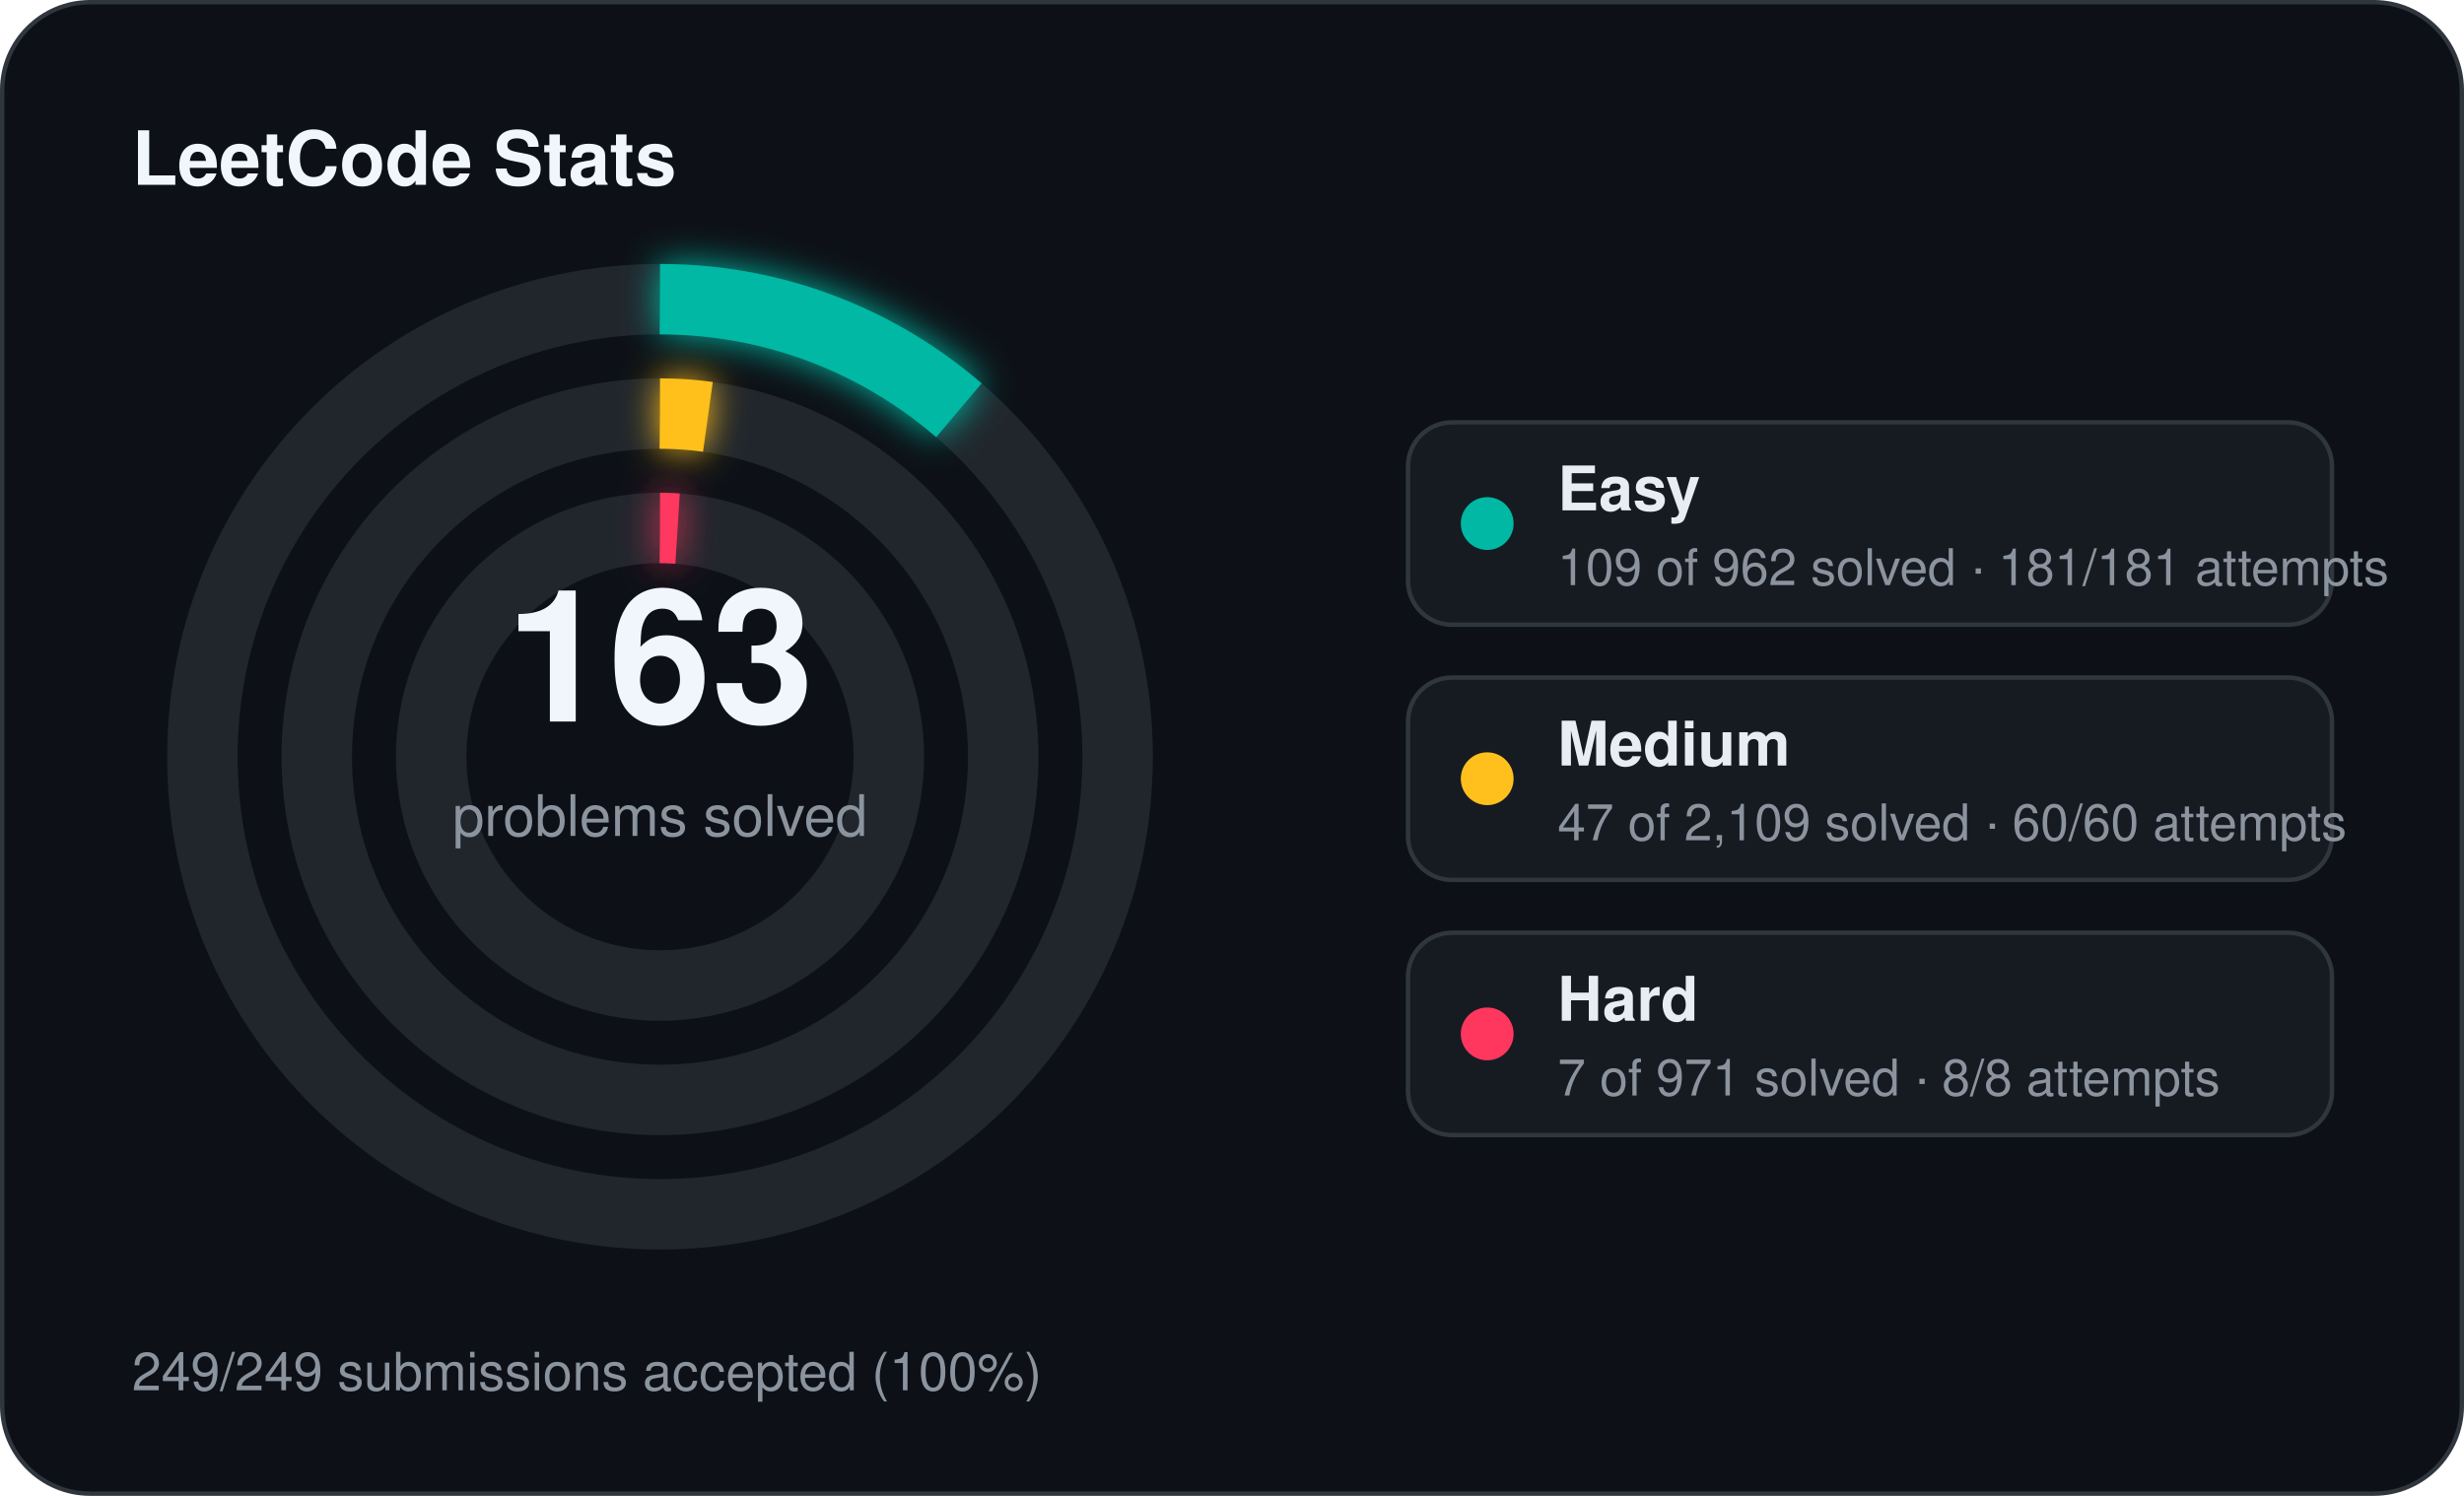
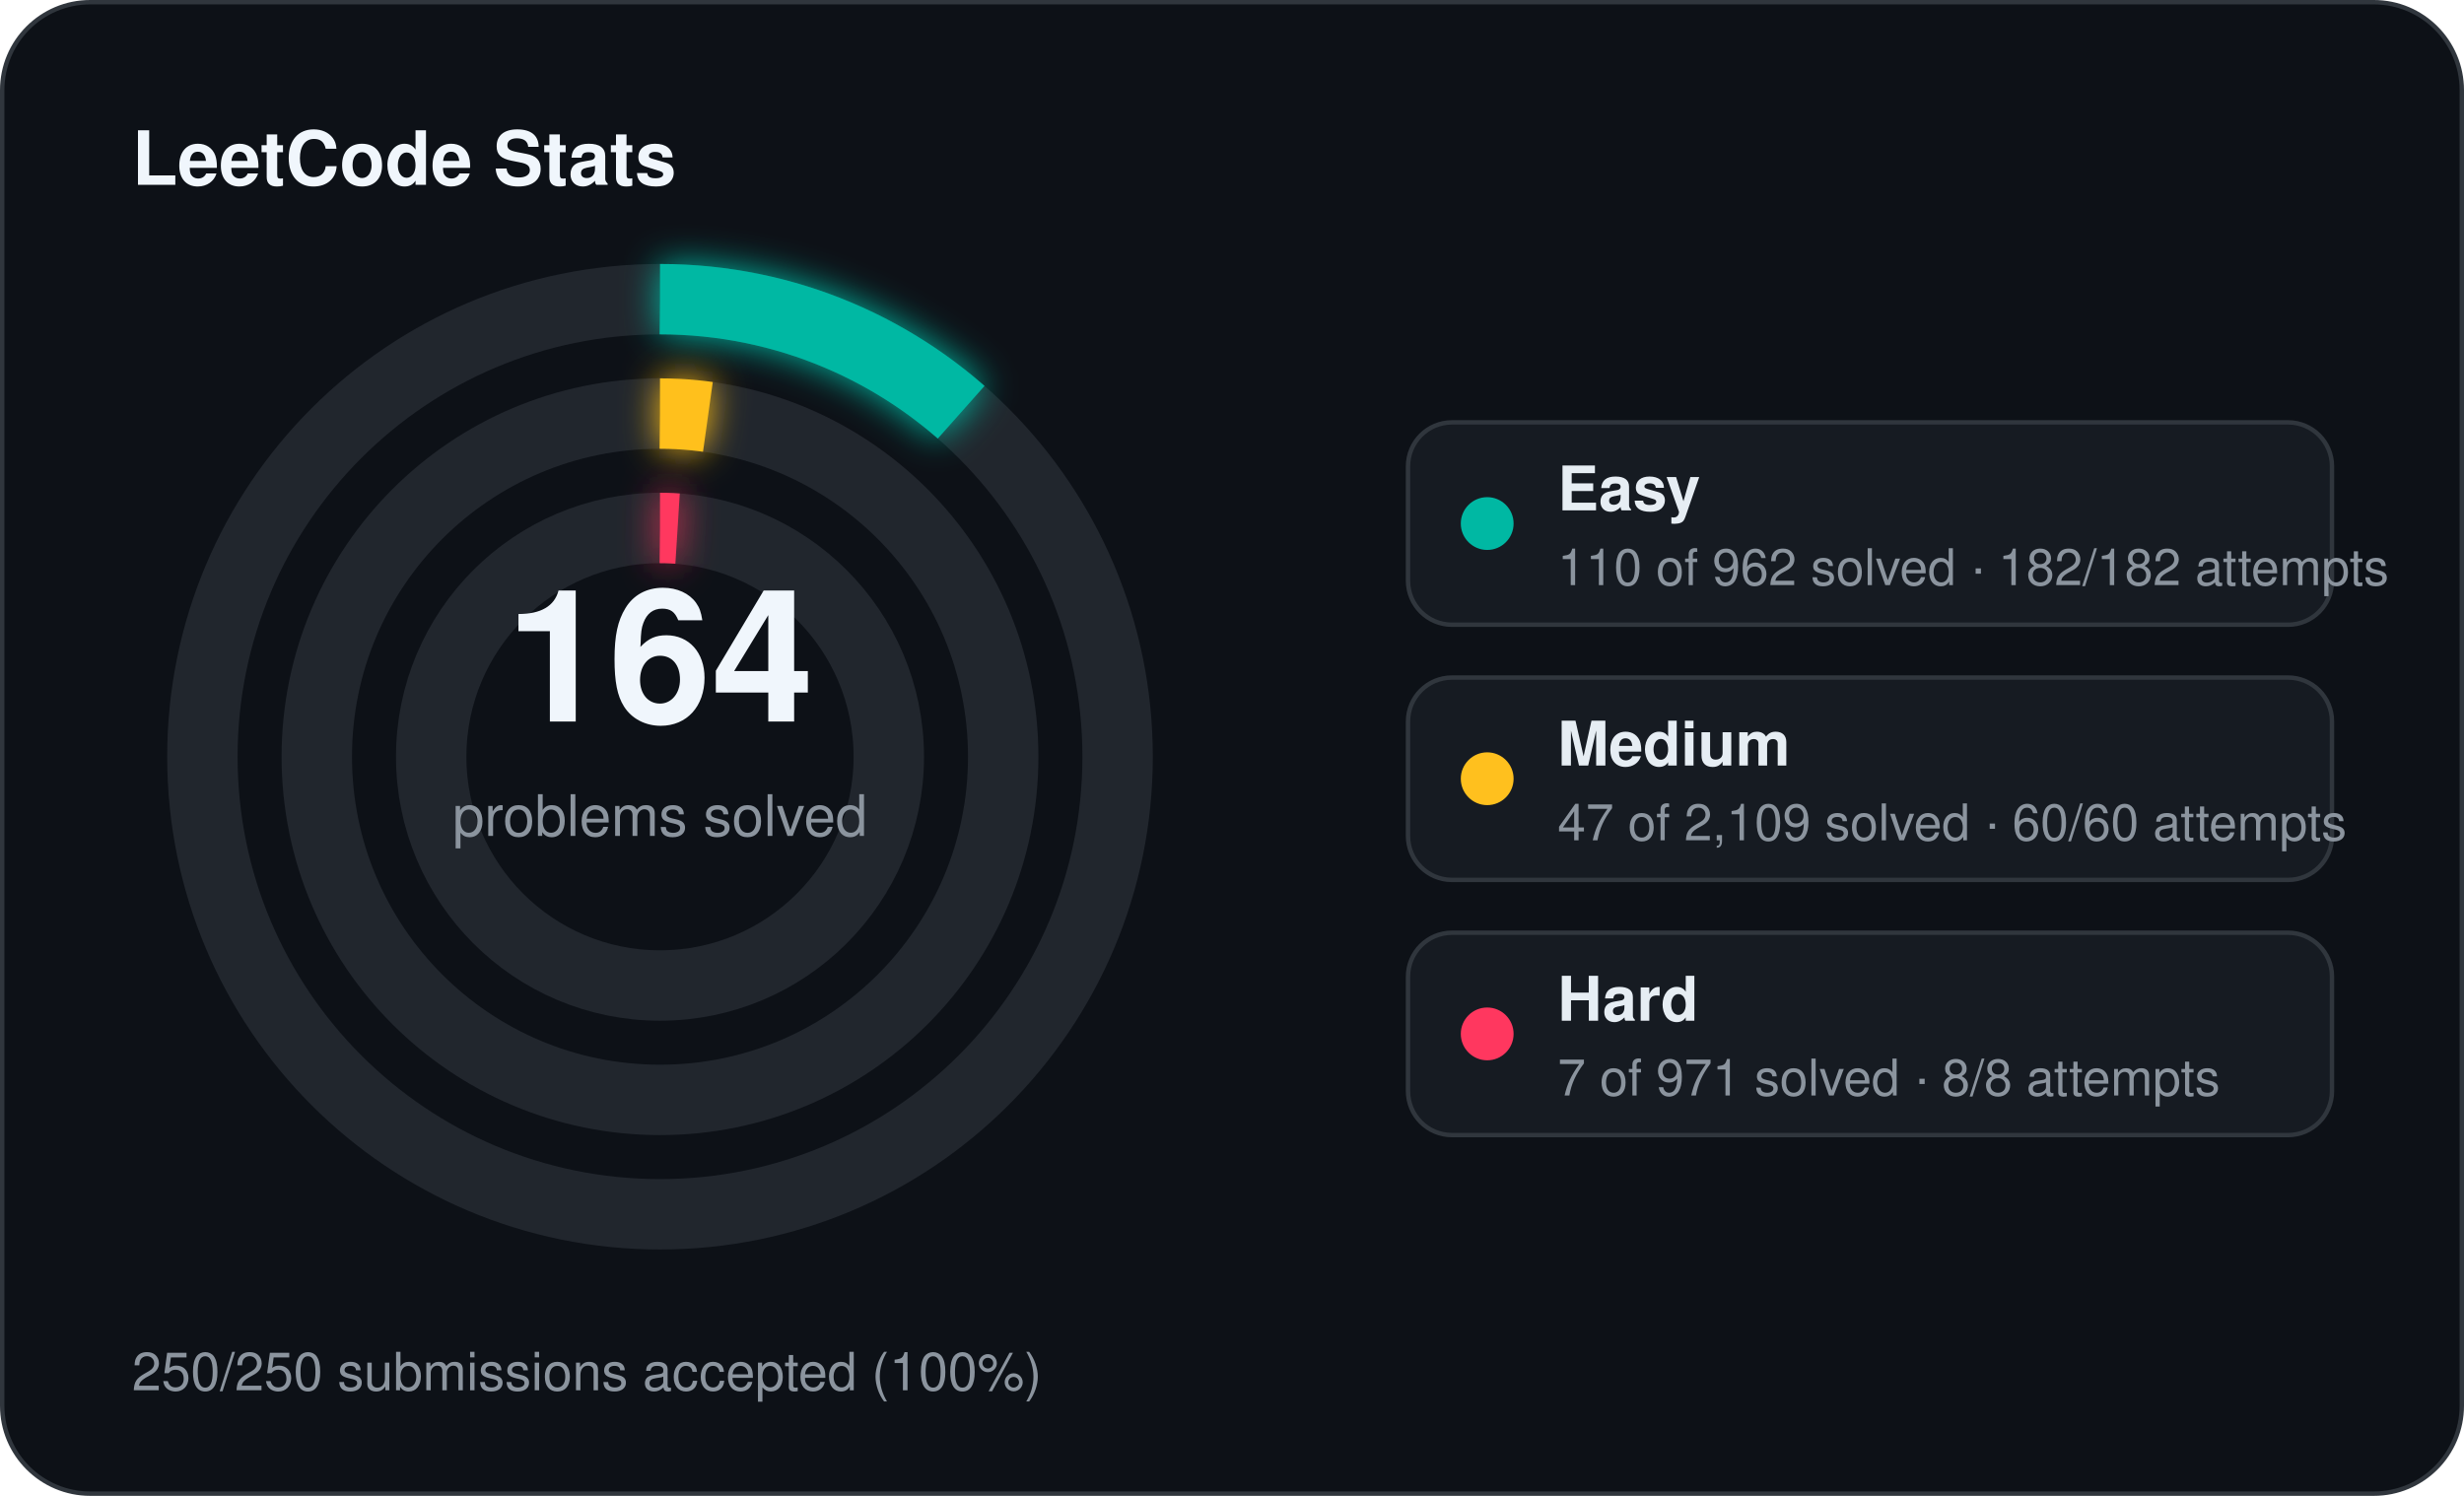
<svg xmlns="http://www.w3.org/2000/svg" width="560" height="340" viewBox="0 0 560 340">
  <defs>
    <filter id="stats-glow" x="-60%" y="-60%" width="220%" height="220%">
      <feGaussianBlur stdDeviation="4" result="blur" />
      <feMerge>
        <feMergeNode in="blur" />
        <feMergeNode in="SourceGraphic" />
      </feMerge>
    </filter>
  </defs>
  <rect x="0.5" y="0.5" width="559" height="339" rx="20" fill="#0d1117" stroke="#30363d" stroke-width="1" />
  <text x="30" y="42" fill="#f0f6fc" font-family="Segoe UI, Helvetica, Arial, sans-serif" font-size="17" font-weight="700">LeetCode Stats</text>
  <circle cx="150" cy="172" r="104" fill="none" stroke="#21262d" stroke-width="16" />
-   <circle cx="150" cy="172" r="104" fill="none" stroke="#00b8a3" stroke-width="16" stroke-linecap="butt" stroke-dasharray="74.04 653.45" transform="rotate(-90 150 172)" filter="url(#stats-glow)" />
+   <circle cx="150" cy="172" r="104" fill="none" stroke="#00b8a3" stroke-width="16" stroke-linecap="butt" stroke-dasharray="74.72 653.45" transform="rotate(-90 150 172)" filter="url(#stats-glow)" />
  <circle cx="150" cy="172" r="78" fill="none" stroke="#21262d" stroke-width="16" />
  <circle cx="150" cy="172" r="78" fill="none" stroke="#ffc01e" stroke-width="16" stroke-linecap="butt" stroke-dasharray="10.92 490.09" transform="rotate(-90 150 172)" filter="url(#stats-glow)" />
  <circle cx="150" cy="172" r="52" fill="none" stroke="#21262d" stroke-width="16" />
  <circle cx="150" cy="172" r="52" fill="none" stroke="#ff375f" stroke-width="16" stroke-linecap="butt" stroke-dasharray="4.00 326.73" transform="rotate(-90 150 172)" filter="url(#stats-glow)" />
-   <text x="150" y="164" text-anchor="middle" fill="#f0f6fc" font-family="Segoe UI, Helvetica, Arial, sans-serif" font-size="42" font-weight="700">163</text>
+   <text x="150" y="164" text-anchor="middle" fill="#f0f6fc" font-family="Segoe UI, Helvetica, Arial, sans-serif" font-size="42" font-weight="700">164</text>
  <text x="150" y="190" text-anchor="middle" fill="#8b949e" font-family="Segoe UI, Helvetica, Arial, sans-serif" font-size="13">problems solved</text>
  <rect x="320" y="96" width="210" height="46" rx="10" fill="#161b22" stroke="#30363d" stroke-width="1" />
  <circle cx="338" cy="119" r="6" fill="#00b8a3" />
  <text x="354" y="116" fill="#e6edf3" font-family="Segoe UI, Helvetica, Arial, sans-serif" font-size="14" font-weight="600">Easy</text>
-   <text x="354" y="133" fill="#8b949e" font-family="Segoe UI, Helvetica, Arial, sans-serif" font-size="11.5">109 of 962 solved · 181/181 attempts</text>
+   <text x="354" y="133" fill="#8b949e" font-family="Segoe UI, Helvetica, Arial, sans-serif" font-size="11.5">110 of 962 solved · 182/182 attempts</text>
  <rect x="320" y="154" width="210" height="46" rx="10" fill="#161b22" stroke="#30363d" stroke-width="1" />
  <circle cx="338" cy="177" r="6" fill="#ffc01e" />
  <text x="354" y="174" fill="#e6edf3" font-family="Segoe UI, Helvetica, Arial, sans-serif" font-size="14" font-weight="600">Medium</text>
  <text x="354" y="191" fill="#8b949e" font-family="Segoe UI, Helvetica, Arial, sans-serif" font-size="11.5">47 of 2,109 solved · 60/60 attempts</text>
  <rect x="320" y="212" width="210" height="46" rx="10" fill="#161b22" stroke="#30363d" stroke-width="1" />
  <circle cx="338" cy="235" r="6" fill="#ff375f" />
  <text x="354" y="232" fill="#e6edf3" font-family="Segoe UI, Helvetica, Arial, sans-serif" font-size="14" font-weight="600">Hard</text>
  <text x="354" y="249" fill="#8b949e" font-family="Segoe UI, Helvetica, Arial, sans-serif" font-size="11.5">7 of 971 solved · 8/8 attempts</text>
-   <text x="30" y="316" fill="#8b949e" font-family="Segoe UI, Helvetica, Arial, sans-serif" font-size="12">249/249 submissions accepted (100%)</text>
+   <text x="30" y="316" fill="#8b949e" font-family="Segoe UI, Helvetica, Arial, sans-serif" font-size="12">250/250 submissions accepted (100%)</text>
</svg>
